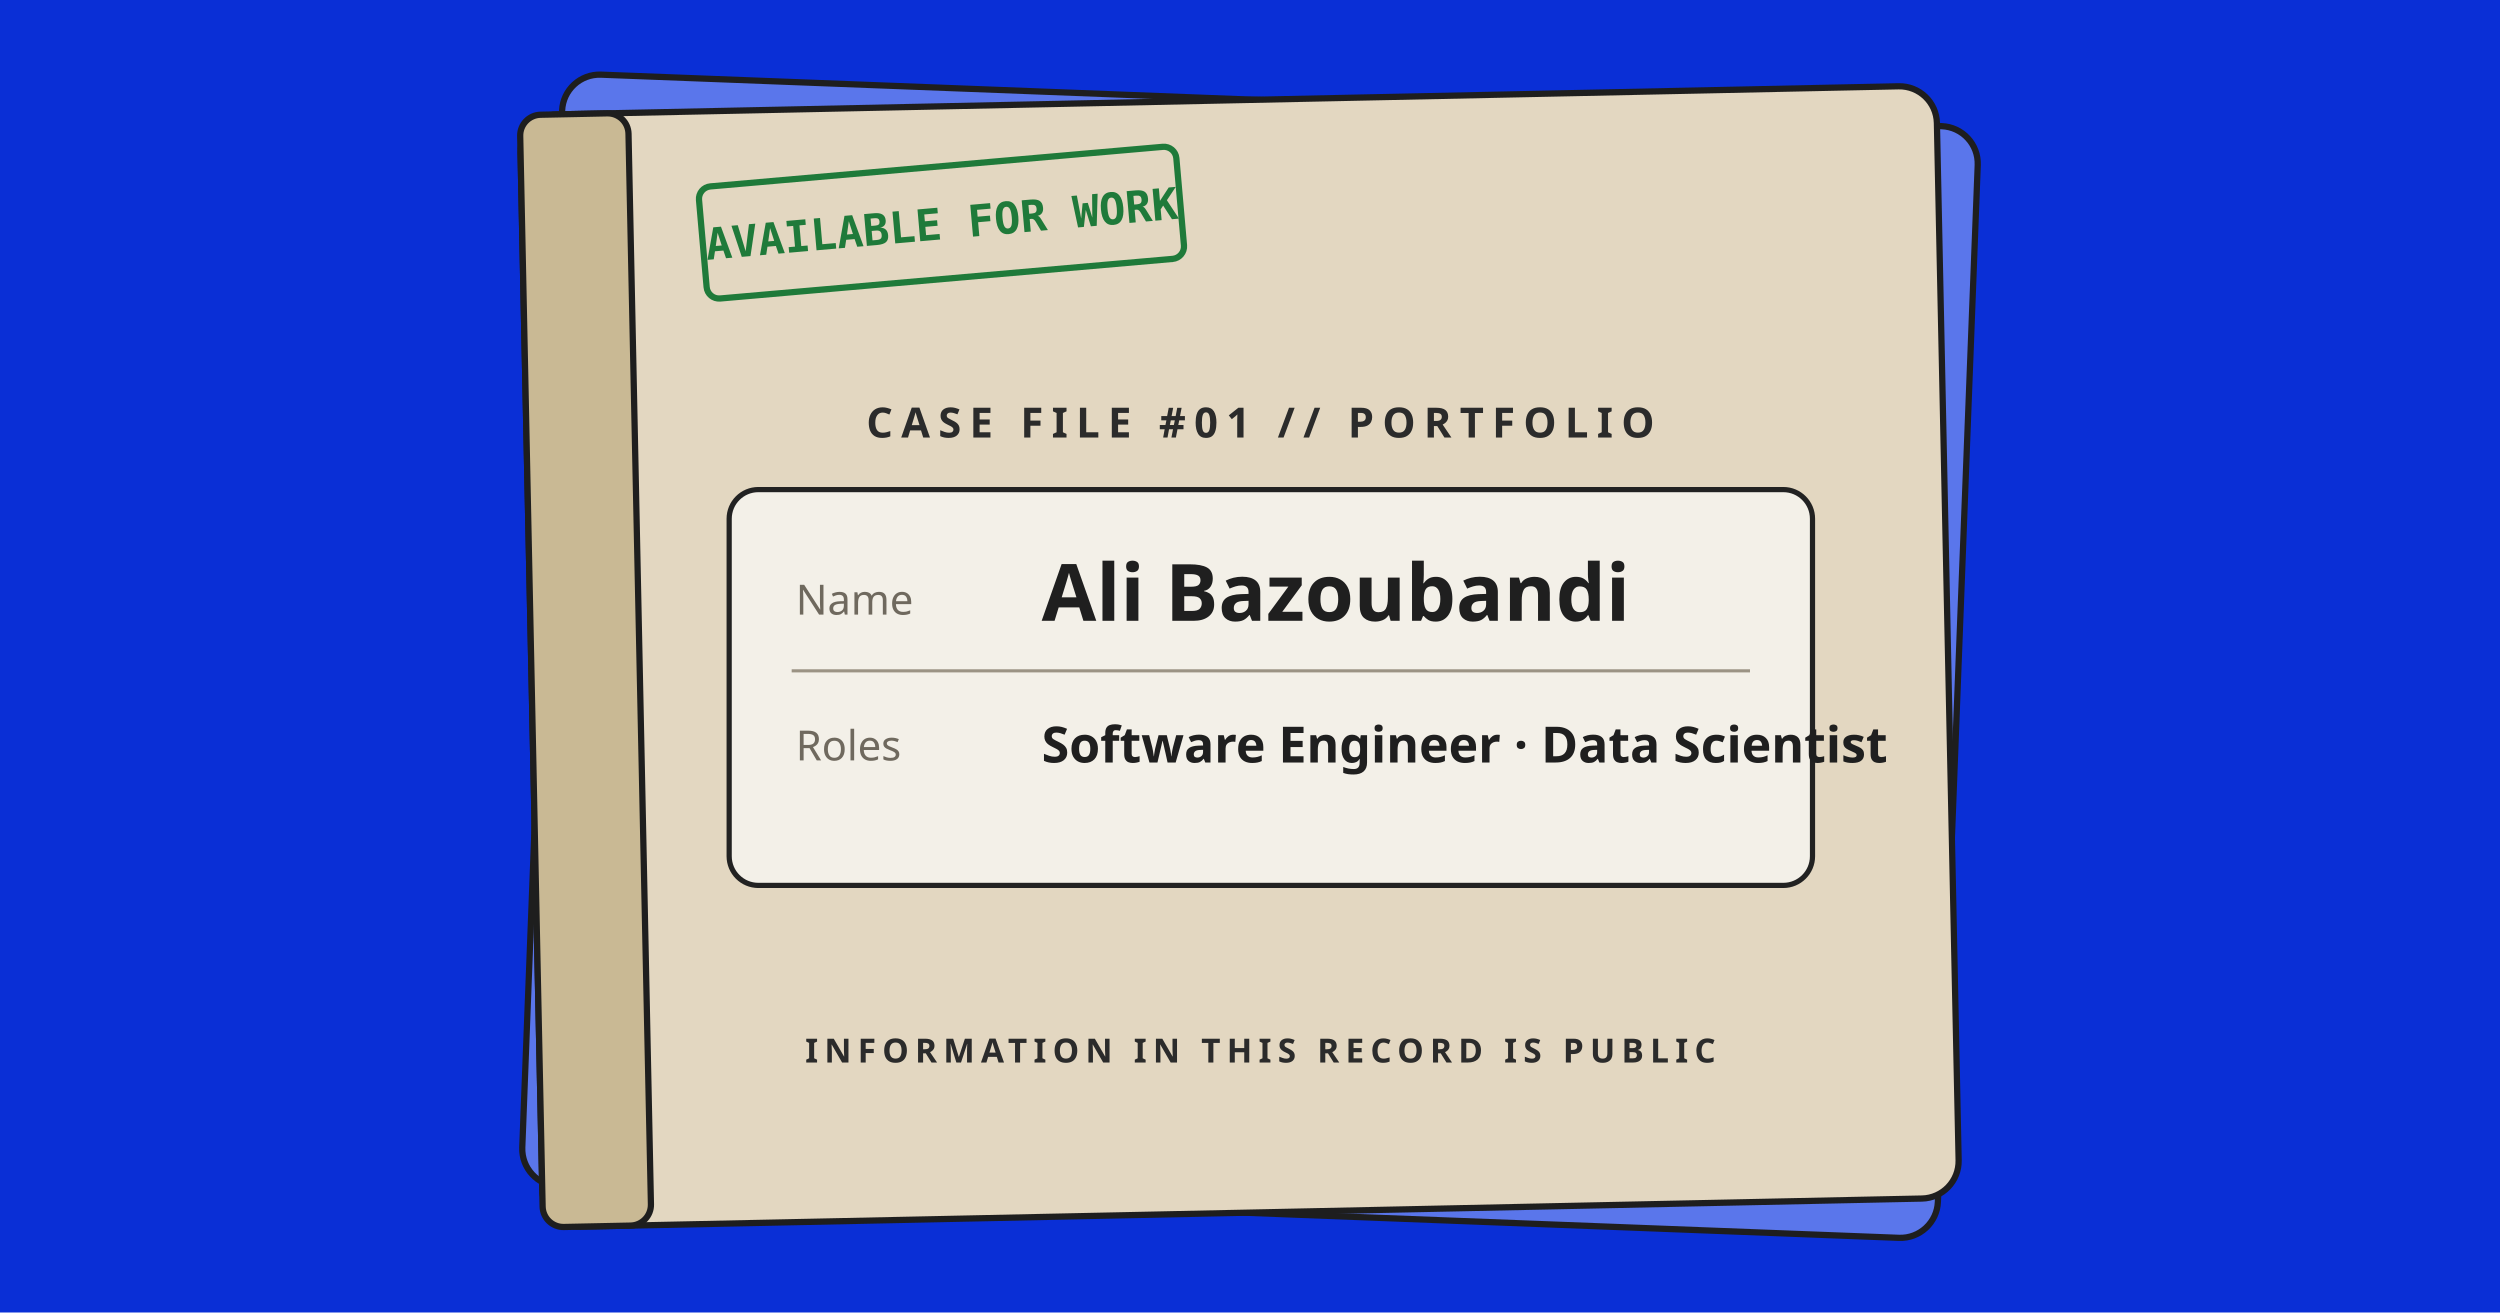
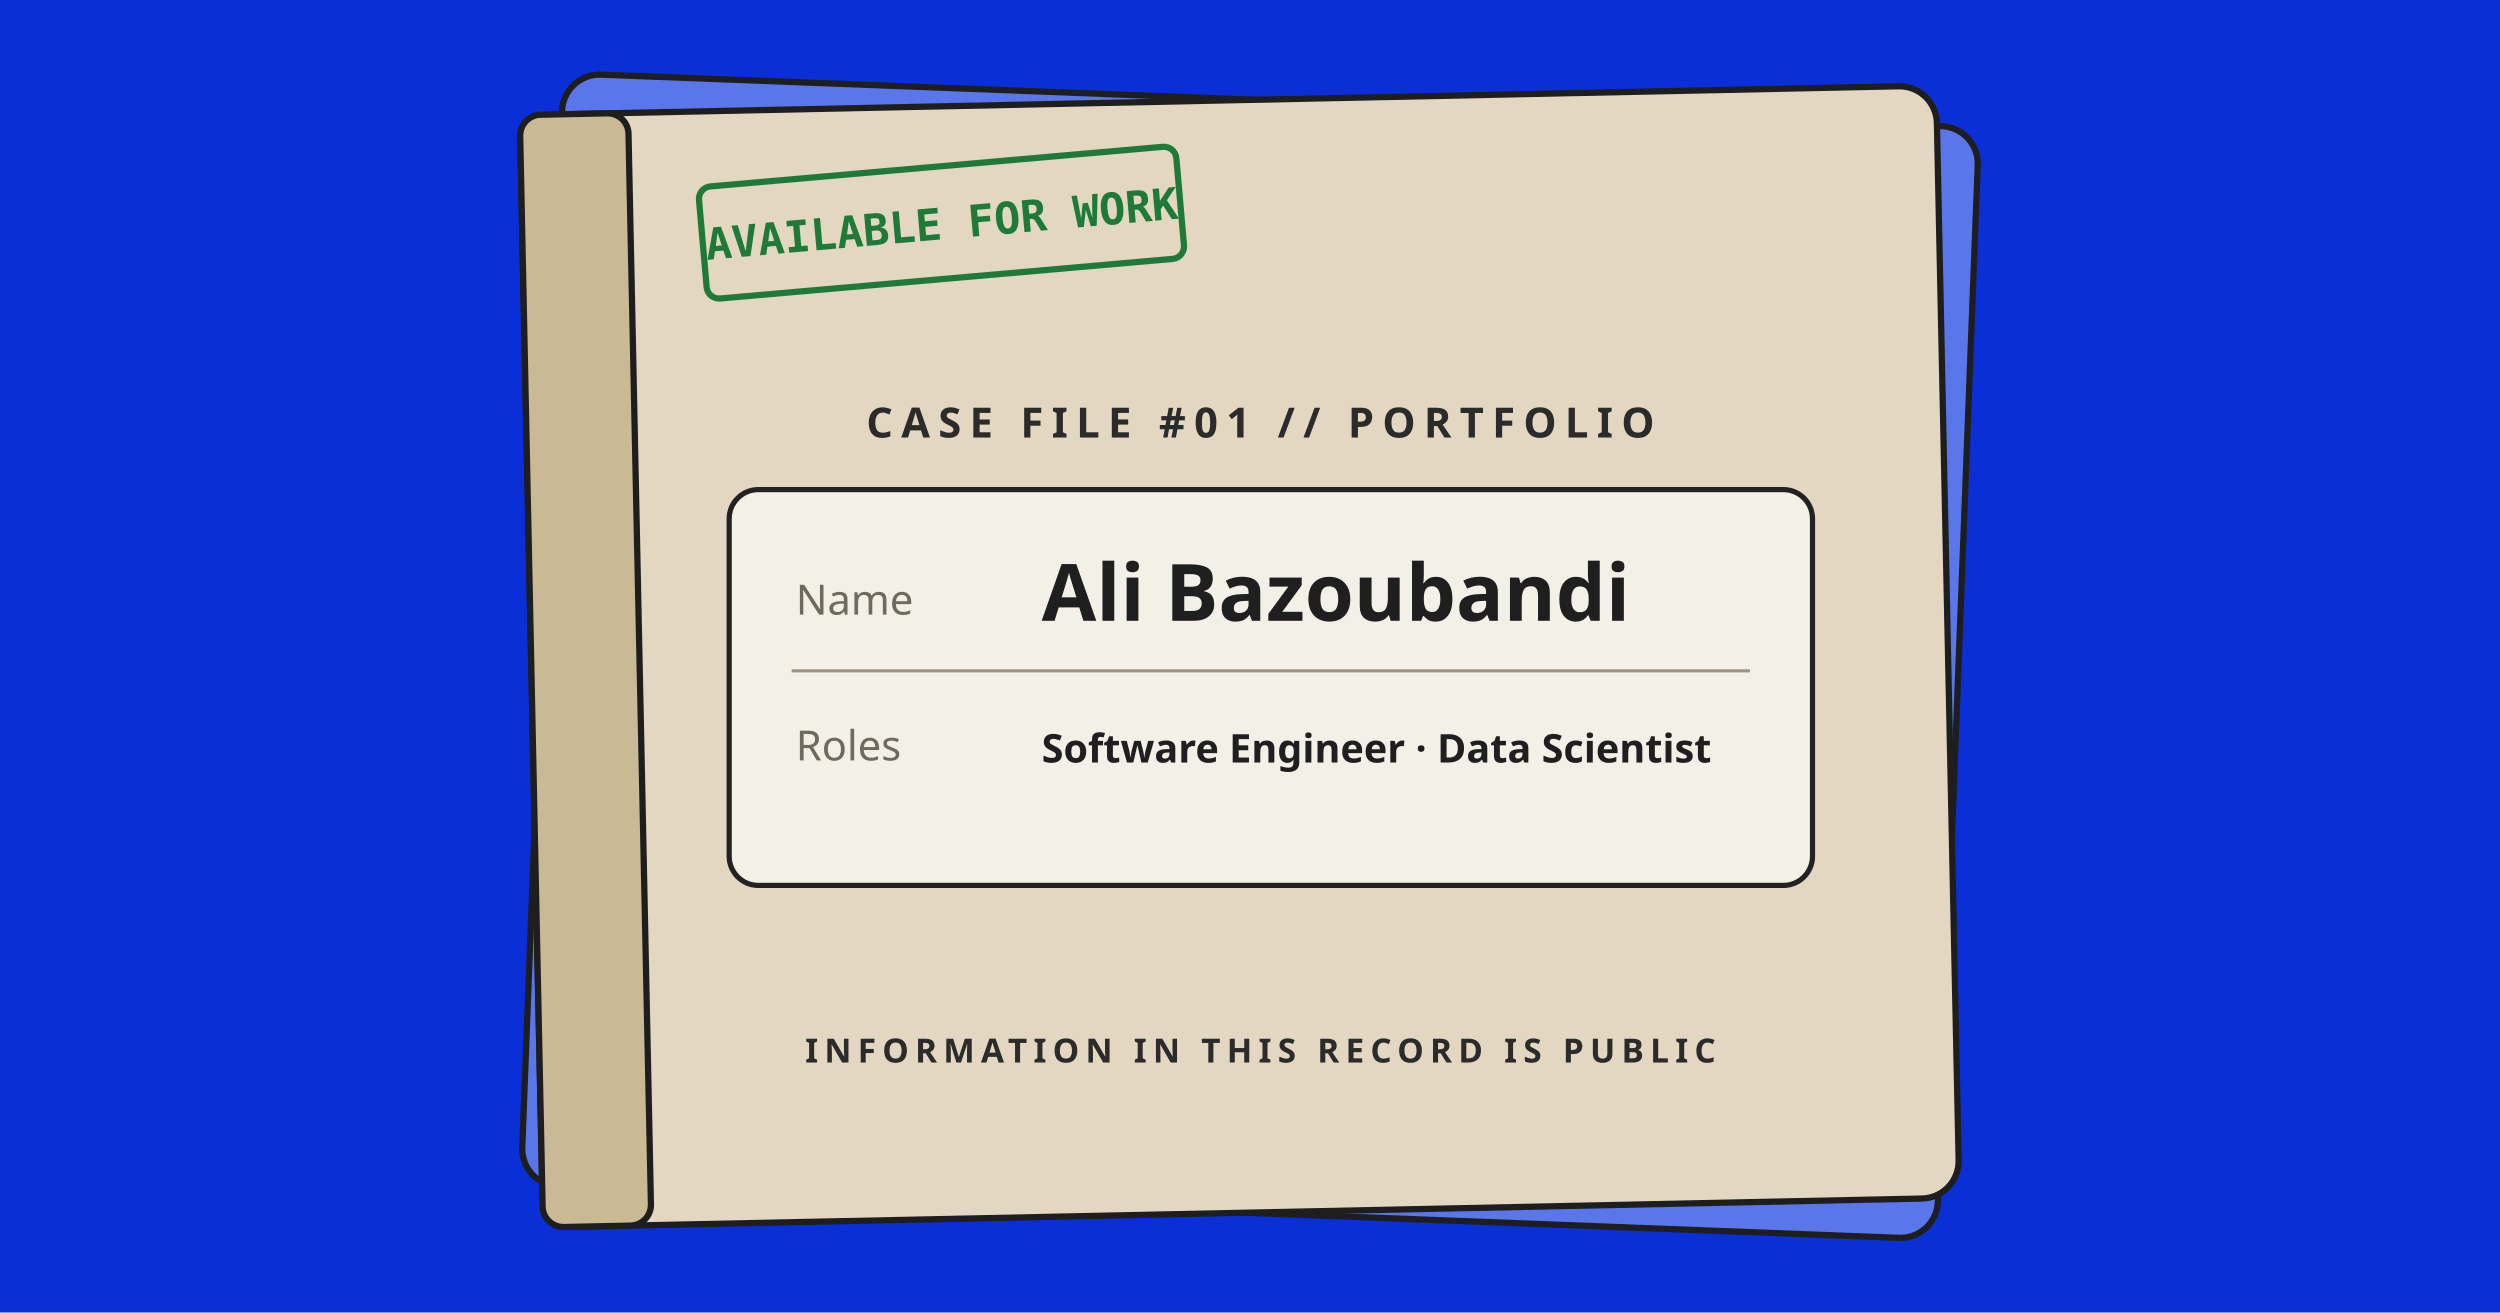
<svg xmlns="http://www.w3.org/2000/svg" viewBox="0 0 1200 630" width="1200" height="630">
  <rect width="1200" height="630" fill="#0A2FD6" />
  <rect x="260" y="48" width="680" height="534" rx="18" fill="#5A76EB" stroke="#1E1E1E" stroke-width="3" transform="rotate(2.2 600 315)" />
  <rect x="255" y="48" width="680" height="534" rx="18" fill="#E3D7C1" stroke="#1E1E1E" stroke-width="3" transform="rotate(-1.2 600 315)" />
  <rect x="255" y="48" width="52" height="534" rx="10" fill="#C9B994" stroke="#1E1E1E" stroke-width="3" transform="rotate(-1.2 600 315)" />
  <g transform="translate(335, 90) rotate(-5)">
    <rect width="230" height="54" rx="6" fill="none" stroke="#1F7A3A" stroke-width="3" />
    <text x="115" y="35" text-anchor="middle" font-family="monospace" font-weight="700" font-size="21" fill="#1F7A3A">AVAILABLE FOR WORK</text>
  </g>
  <text x="605" y="210" text-anchor="middle" font-family="sans-serif" font-weight="700" font-size="20" letter-spacing="4" fill="#2B2B2B">CASE FILE #01 // PORTFOLIO</text>
  <rect x="350" y="235" width="520" height="190" rx="14" fill="#F3F0E8" stroke="#222222" stroke-width="2.5" />
  <text x="382" y="295" font-family="sans-serif" font-size="20" fill="#6F695E">Name</text>
  <text x="500" y="298" font-family="sans-serif" font-weight="800" font-size="38" fill="#1F1F1F">Ali Bazoubandi</text>
  <line x1="380" y1="322" x2="840" y2="322" stroke="#9B9384" stroke-width="1.5" />
  <text x="382" y="365" font-family="sans-serif" font-size="20" fill="#6F695E">Roles</text>
-   <text x="500" y="366" font-family="sans-serif" font-weight="600" font-size="24" fill="#1F1F1F">Software Engineer · Data Scientist</text>
+   <text x="500" y="366" font-family="sans-serif" font-weight="600" font-size="19" fill="#1F1F1F">Software Engineer · Data Scientist</text>
  <text x="605" y="510" text-anchor="middle" font-family="sans-serif" font-weight="700" font-size="16" letter-spacing="3" fill="#2B2B2B">INFORMATION IN THIS RECORD IS PUBLIC</text>
</svg>
